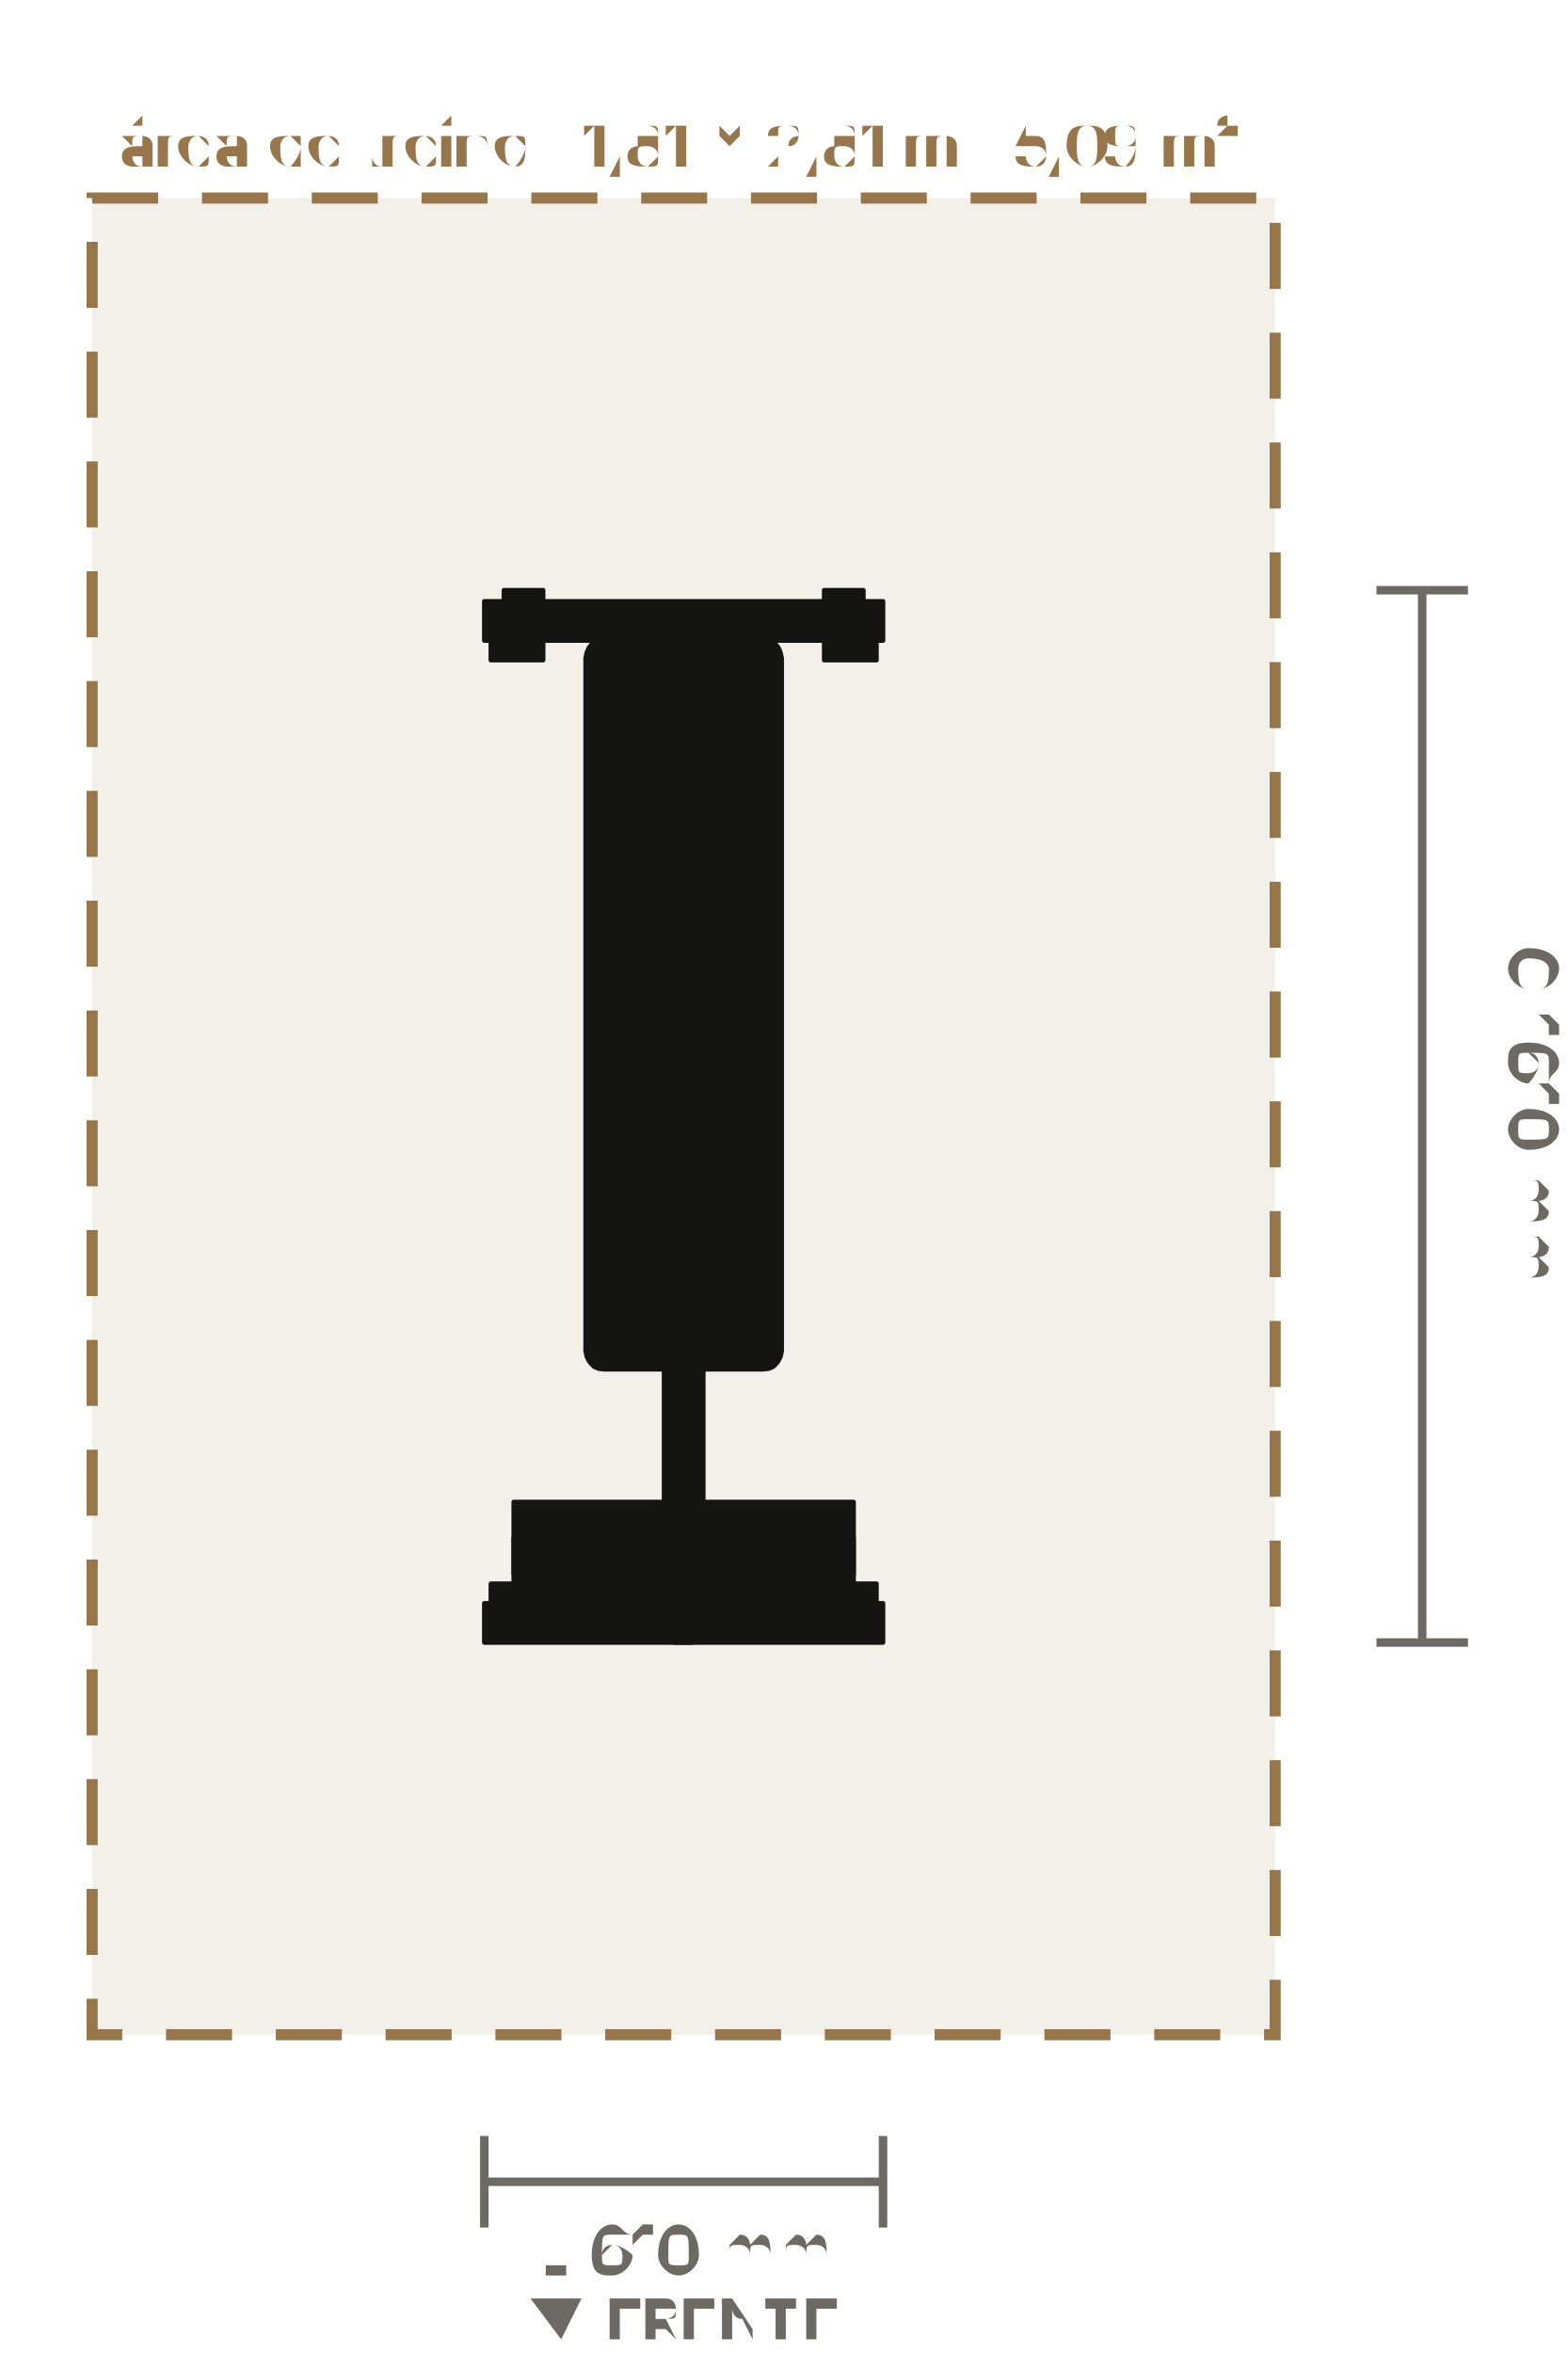
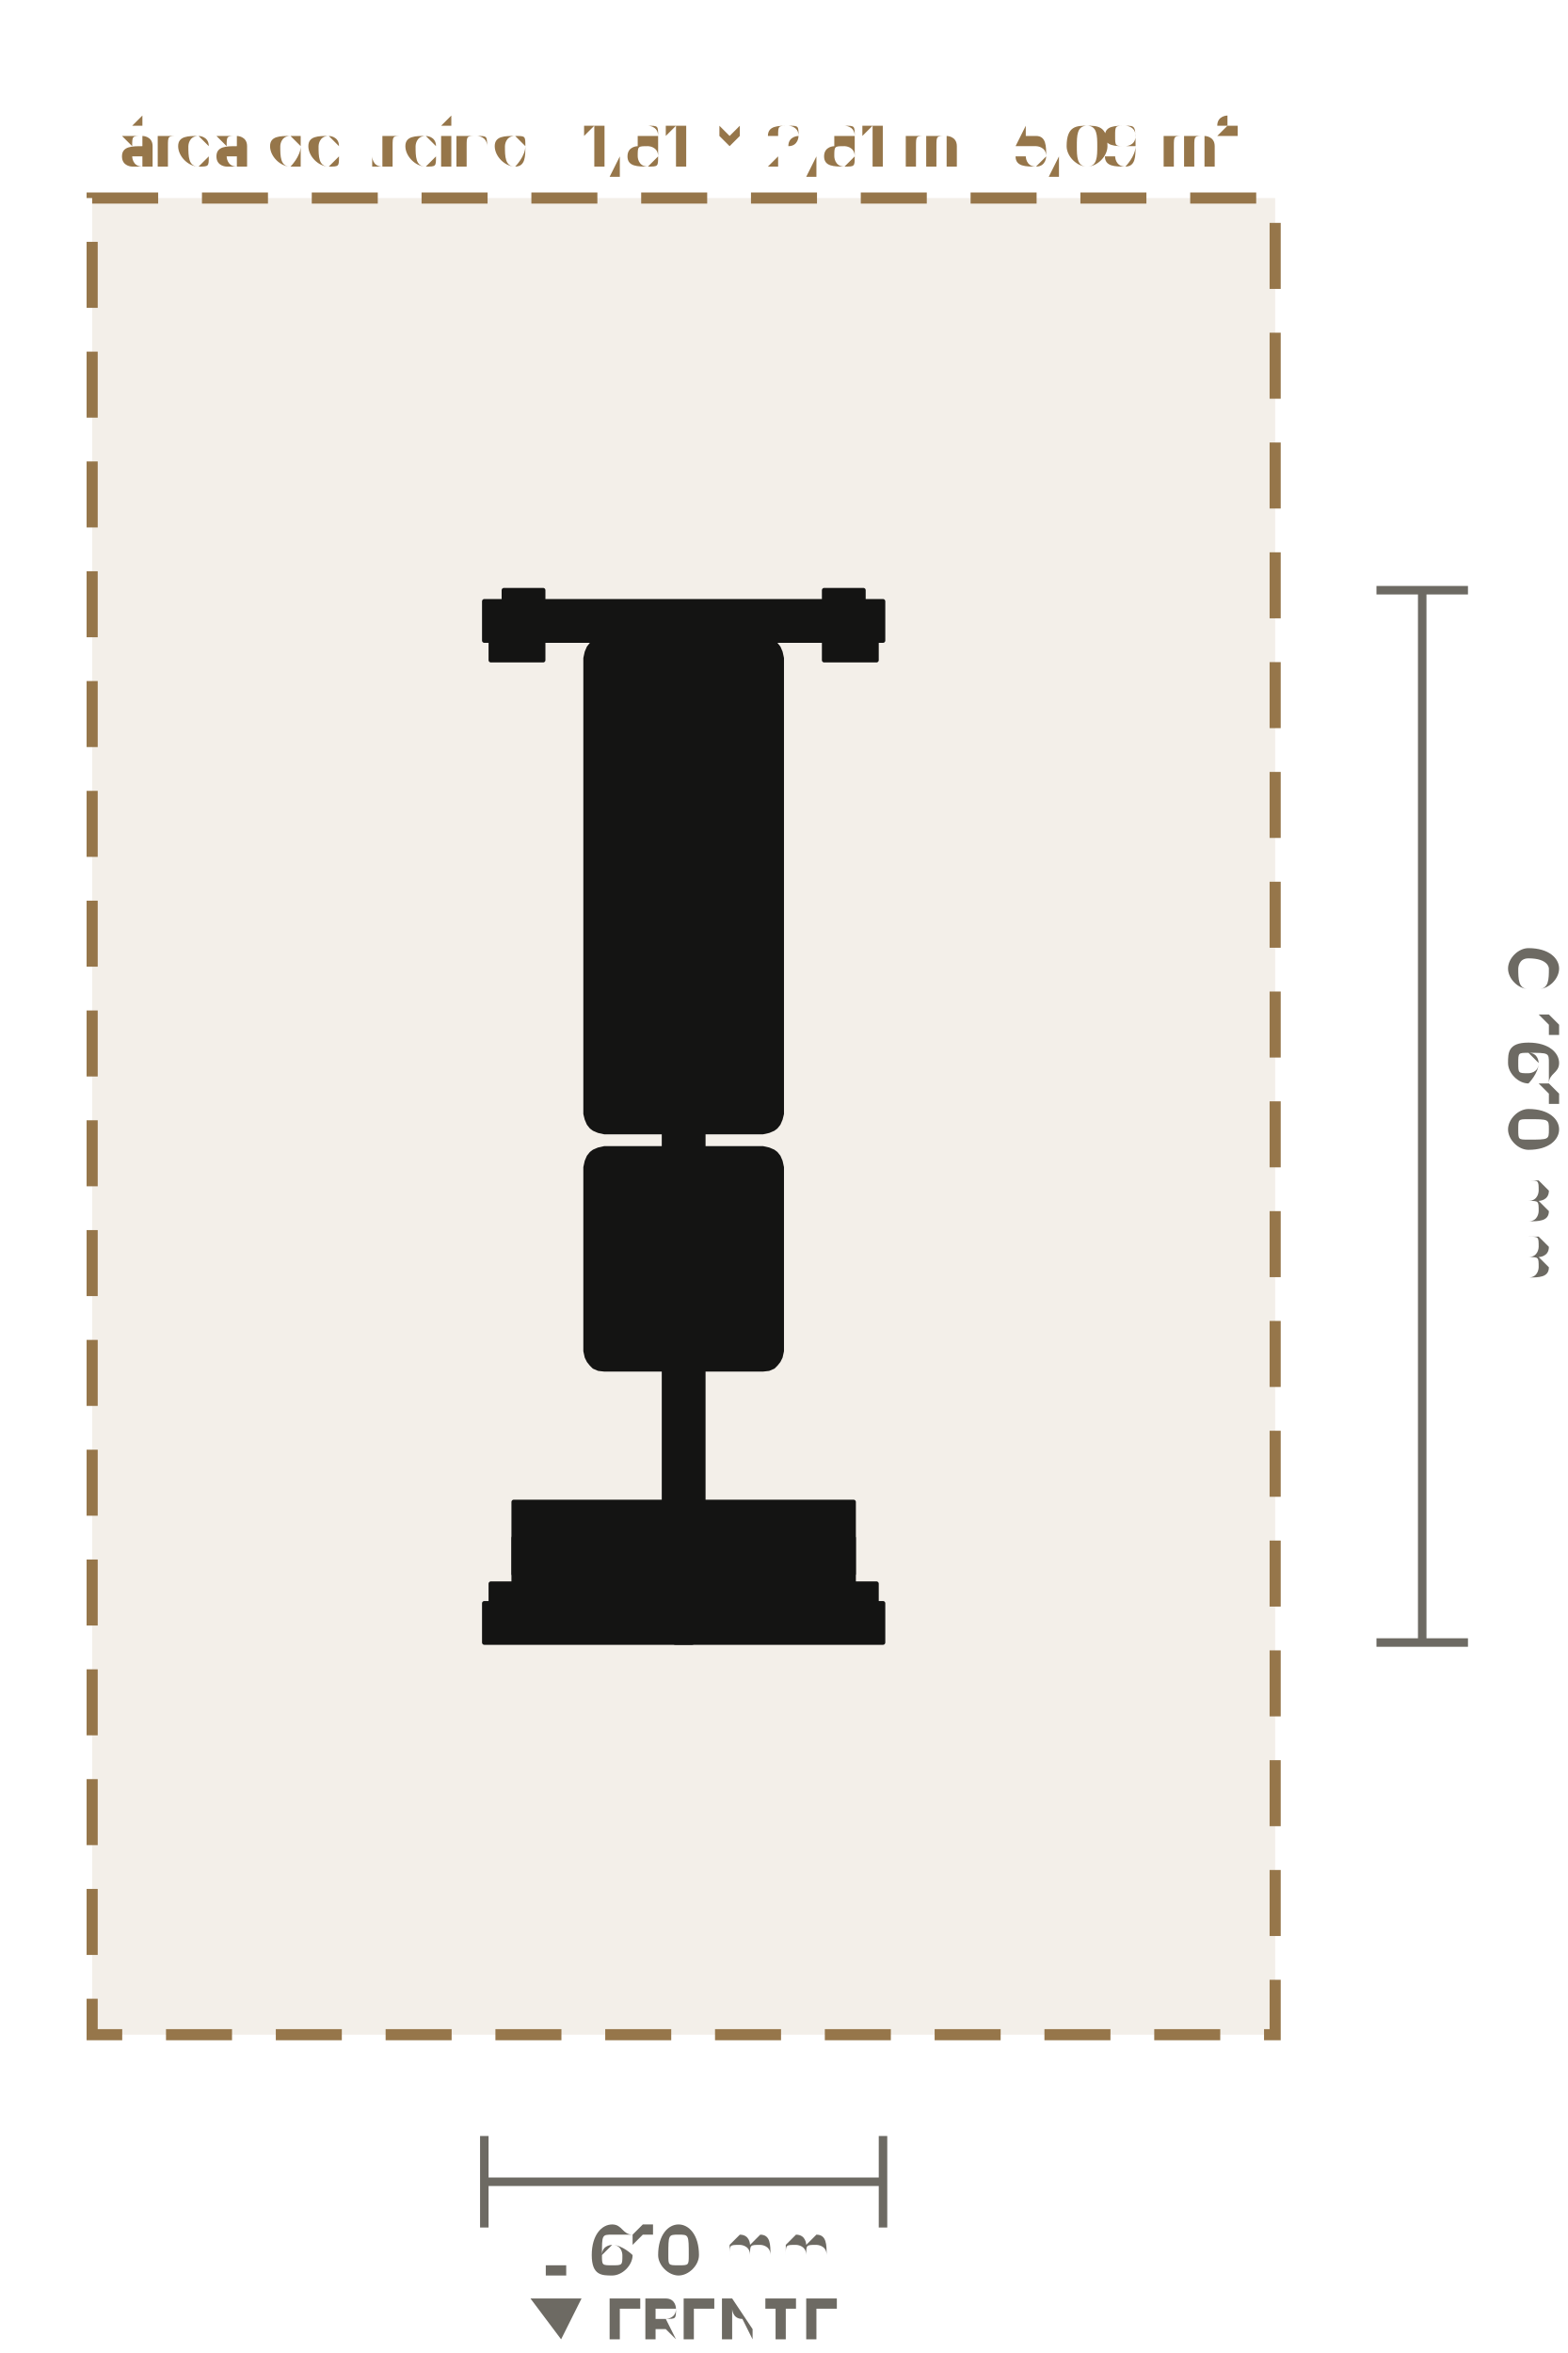
<svg xmlns="http://www.w3.org/2000/svg" viewBox="-1.046 -1.708 2.398 3.6" role="img" aria-label="Planta do Banco Declinado e Abdominal (LD-A047): 610 × 1610 mm, com 60 cm de área de treino em volta" data-equipment="LD-A047" data-unit="m">
  <rect class="eq-zone" x="-0.905" y="-1.405" width="1.81" height="2.81" style="fill:#96764a;fill-opacity:.12;stroke:#96764a;stroke-width:0.017;stroke-dasharray:0.101 0.067" />
  <text class="eq-zone-label" x="0" y="-1.456" style="font-family:Barlow,Inter,Arial,sans-serif;font-size:0.096px;fill:#96764a;text-anchor:middle">área de treino · 1,81 × 2,81 m · 5,09 m²</text>
  <g class="eq-parts">
    <polygon class="eq-part" points="-0.03,-0.758 0.03,-0.758 0.03,0.775 -0.03,0.775" style="fill:#141413;stroke:#141413;stroke-width:0.007;stroke-linejoin:round" />
    <polygon class="eq-part" points="-0.305,-0.788 0.305,-0.788 0.305,-0.728 -0.305,-0.728" style="fill:#141413;stroke:#141413;stroke-width:0.007;stroke-linejoin:round" />
    <polygon class="eq-part" points="-0.305,0.745 0.305,0.745 0.305,0.805 -0.305,0.805" style="fill:#141413;stroke:#141413;stroke-width:0.007;stroke-linejoin:round" />
    <polygon class="eq-part" points="-0.295,-0.778 -0.215,-0.778 -0.215,-0.698 -0.295,-0.698" style="fill:#141413;stroke:#141413;stroke-width:0.007;stroke-linejoin:round" />
    <polygon class="eq-part" points="-0.295,0.715 -0.215,0.715 -0.215,0.795 -0.295,0.795" style="fill:#141413;stroke:#141413;stroke-width:0.007;stroke-linejoin:round" />
    <polygon class="eq-part" points="0.215,-0.778 0.295,-0.778 0.295,-0.698 0.215,-0.698" style="fill:#141413;stroke:#141413;stroke-width:0.007;stroke-linejoin:round" />
    <polygon class="eq-part" points="0.215,0.715 0.295,0.715 0.295,0.795 0.215,0.795" style="fill:#141413;stroke:#141413;stroke-width:0.007;stroke-linejoin:round" />
    <polygon class="eq-part" points="-0.275,-0.805 -0.215,-0.805 -0.215,-0.73 -0.275,-0.73" style="fill:#141413;stroke:#141413;stroke-width:0.007;stroke-linejoin:round" />
    <polygon class="eq-part" points="0.215,-0.805 0.275,-0.805 0.275,-0.73 0.215,-0.73" style="fill:#141413;stroke:#141413;stroke-width:0.007;stroke-linejoin:round" />
    <polygon class="eq-part" points="-0.08,0.767 0.08,0.767 0.08,0.803 -0.08,0.803" style="fill:#141413;stroke:#141413;stroke-width:0.007;stroke-linejoin:round" />
    <polygon class="eq-part" points="-0.02,0.765 -0.02,0.762 -0.019,0.76 -0.017,0.758 -0.015,0.756 -0.013,0.755 -0.01,0.755 0.01,0.755 0.013,0.755 0.015,0.756 0.017,0.758 0.019,0.76 0.02,0.762 0.02,0.765 0.02,0.795 0.02,0.798 0.019,0.8 0.017,0.802 0.015,0.804 0.013,0.805 0.01,0.805 -0.01,0.805 -0.013,0.805 -0.015,0.804 -0.017,0.802 -0.019,0.8 -0.02,0.798 -0.02,0.795" style="fill:#141413;stroke:#141413;stroke-width:0.007;stroke-linejoin:round" />
    <polygon class="eq-part" points="-0.03,-0.546 -0.03,-0.549 -0.028,-0.552 -0.026,-0.554 -0.024,-0.556 -0.021,-0.557 -0.018,-0.558 0.018,-0.558 0.021,-0.557 0.024,-0.556 0.026,-0.554 0.028,-0.552 0.03,-0.549 0.03,-0.546 0.03,-0.51 0.03,-0.506 0.028,-0.504 0.026,-0.501 0.024,-0.499 0.021,-0.498 0.018,-0.498 -0.018,-0.498 -0.021,-0.498 -0.024,-0.499 -0.026,-0.501 -0.028,-0.504 -0.03,-0.506 -0.03,-0.51" style="fill:#141413;stroke:#141413;stroke-width:0.007;stroke-linejoin:round" />
    <polygon class="eq-part" points="-0.03,0.217 -0.03,0.214 -0.028,0.211 -0.026,0.209 -0.024,0.207 -0.021,0.205 -0.018,0.205 0.018,0.205 0.021,0.205 0.024,0.207 0.026,0.209 0.028,0.211 0.03,0.214 0.03,0.217 0.03,0.253 0.03,0.256 0.028,0.259 0.026,0.262 0.024,0.264 0.021,0.265 0.018,0.265 -0.018,0.265 -0.021,0.265 -0.024,0.264 -0.026,0.262 -0.028,0.259 -0.03,0.256 -0.03,0.253" style="fill:#141413;stroke:#141413;stroke-width:0.007;stroke-linejoin:round" />
-     <polygon class="eq-part" points="-0.15,-0.701 -0.148,-0.71 -0.145,-0.717 -0.141,-0.722 -0.137,-0.725 -0.13,-0.728 -0.121,-0.73 0.121,-0.73 0.13,-0.728 0.137,-0.725 0.141,-0.722 0.145,-0.717 0.148,-0.71 0.15,-0.701 0.15,0.359 0.148,0.368 0.145,0.374 0.141,0.379 0.137,0.383 0.13,0.386 0.121,0.387 -0.121,0.387 -0.13,0.386 -0.137,0.383 -0.141,0.379 -0.145,0.374 -0.148,0.368 -0.15,0.359" style="fill:#141413;stroke:#141413;stroke-width:0.007;stroke-linejoin:round" />
+     <polygon class="eq-part" points="-0.15,0.078 -0.148,0.069 -0.145,0.062 -0.141,0.057 -0.137,0.054 -0.13,0.051 -0.121,0.049 0.121,0.049 0.13,0.051 0.137,0.054 0.141,0.057 0.145,0.062 0.148,0.069 0.15,0.078 0.15,0.359 0.148,0.368 0.145,0.374 0.141,0.379 0.137,0.383 0.13,0.386 0.121,0.387 -0.121,0.387 -0.13,0.386 -0.137,0.383 -0.141,0.379 -0.145,0.374 -0.148,0.368 -0.15,0.359" style="fill:#141413;stroke:#141413;stroke-width:0.007;stroke-linejoin:round" />
+     <polygon class="eq-part" points="-0.15,-0.701 -0.148,-0.71 -0.145,-0.717 -0.141,-0.722 -0.137,-0.725 -0.13,-0.728 -0.121,-0.73 0.121,-0.73 0.13,-0.728 0.137,-0.725 0.141,-0.722 0.145,-0.717 0.148,-0.71 0.15,-0.701 0.15,-0.004 0.148,0.004 0.145,0.011 0.141,0.016 0.137,0.019 0.13,0.022 0.121,0.024 -0.121,0.024 -0.13,0.022 -0.137,0.019 -0.141,0.016 -0.145,0.011 -0.148,0.004 -0.15,-0.004" style="fill:#141413;stroke:#141413;stroke-width:0.007;stroke-linejoin:round" />
+     <polygon class="eq-part" points="-0.025,-0.634 -0.025,-0.634 -0.023,-0.635 -0.021,-0.635 -0.019,-0.635 -0.016,-0.636 -0.013,-0.636 0.013,-0.636 0.016,-0.636 0.019,-0.635 0.021,-0.635 0.023,-0.635 0.025,-0.634 0.025,-0.634 0.025,0.311 0.025,0.311 0.023,0.312 0.021,0.312 0.019,0.313 0.016,0.313 0.013,0.313 -0.013,0.313 -0.016,0.313 -0.019,0.313 -0.021,0.312 -0.023,0.312 -0.025,0.311 -0.025,0.311" style="fill:#141413;stroke:#141413;stroke-width:0.007;stroke-linejoin:round" />
    <polygon class="eq-part" points="-0.03,0.687 -0.03,0.684 -0.028,0.681 -0.026,0.679 -0.024,0.677 -0.021,0.675 -0.018,0.675 0.018,0.675 0.021,0.675 0.024,0.677 0.026,0.679 0.028,0.681 0.03,0.684 0.03,0.687 0.03,0.723 0.03,0.726 0.028,0.729 0.026,0.732 0.024,0.734 0.021,0.735 0.018,0.735 -0.018,0.735 -0.021,0.735 -0.024,0.734 -0.026,0.732 -0.028,0.729 -0.03,0.726 -0.03,0.723" style="fill:#141413;stroke:#141413;stroke-width:0.007;stroke-linejoin:round" />
    <polygon class="eq-part" points="-0.26,0.645 0.26,0.645 0.26,0.765 -0.26,0.765" style="fill:#141413;stroke:#141413;stroke-width:0.007;stroke-linejoin:round" />
    <polygon class="eq-part" points="-0.26,0.59 0.26,0.59 0.26,0.7 -0.26,0.7" style="fill:#141413;stroke:#141413;stroke-width:0.007;stroke-linejoin:round" />
    <polygon class="eq-part" points="-0.02,0.645 0.02,0.645 0.02,0.705 -0.02,0.705" style="fill:#141413;stroke:#141413;stroke-width:0.007;stroke-linejoin:round" />
  </g>
  <line class="eq-dim" x1="-0.305" y1="1.63" x2="0.305" y2="1.63" style="stroke:#6d6a63;stroke-width:0.013" />
  <line class="eq-dim" x1="-0.305" y1="1.56" x2="-0.305" y2="1.7" style="stroke:#6d6a63;stroke-width:0.013" />
  <line class="eq-dim" x1="0.305" y1="1.56" x2="0.305" y2="1.7" style="stroke:#6d6a63;stroke-width:0.013" />
  <text class="eq-text" x="0" y="1.772" style="font-family:Barlow,Inter,Arial,sans-serif;font-size:0.101px;fill:#6d6a63;text-anchor:middle">L 610 mm</text>
  <line class="eq-dim" x1="1.13" y1="-0.805" x2="1.13" y2="0.805" style="stroke:#6d6a63;stroke-width:0.013" />
  <line class="eq-dim" x1="1.06" y1="-0.805" x2="1.2" y2="-0.805" style="stroke:#6d6a63;stroke-width:0.013" />
  <line class="eq-dim" x1="1.06" y1="0.805" x2="1.2" y2="0.805" style="stroke:#6d6a63;stroke-width:0.013" />
  <text class="eq-text" x="1.261" y="0" transform="rotate(90 1.2613 0)" style="font-family:Barlow,Inter,Arial,sans-serif;font-size:0.101px;fill:#6d6a63;text-anchor:middle">C 1610 mm</text>
  <text class="eq-text" x="0" y="1.873" style="font-family:Barlow,Inter,Arial,sans-serif;font-size:0.101px;fill:#6d6a63;text-anchor:middle;font-size:0.081px;letter-spacing:.1em">▼ FRENTE</text>
</svg>
